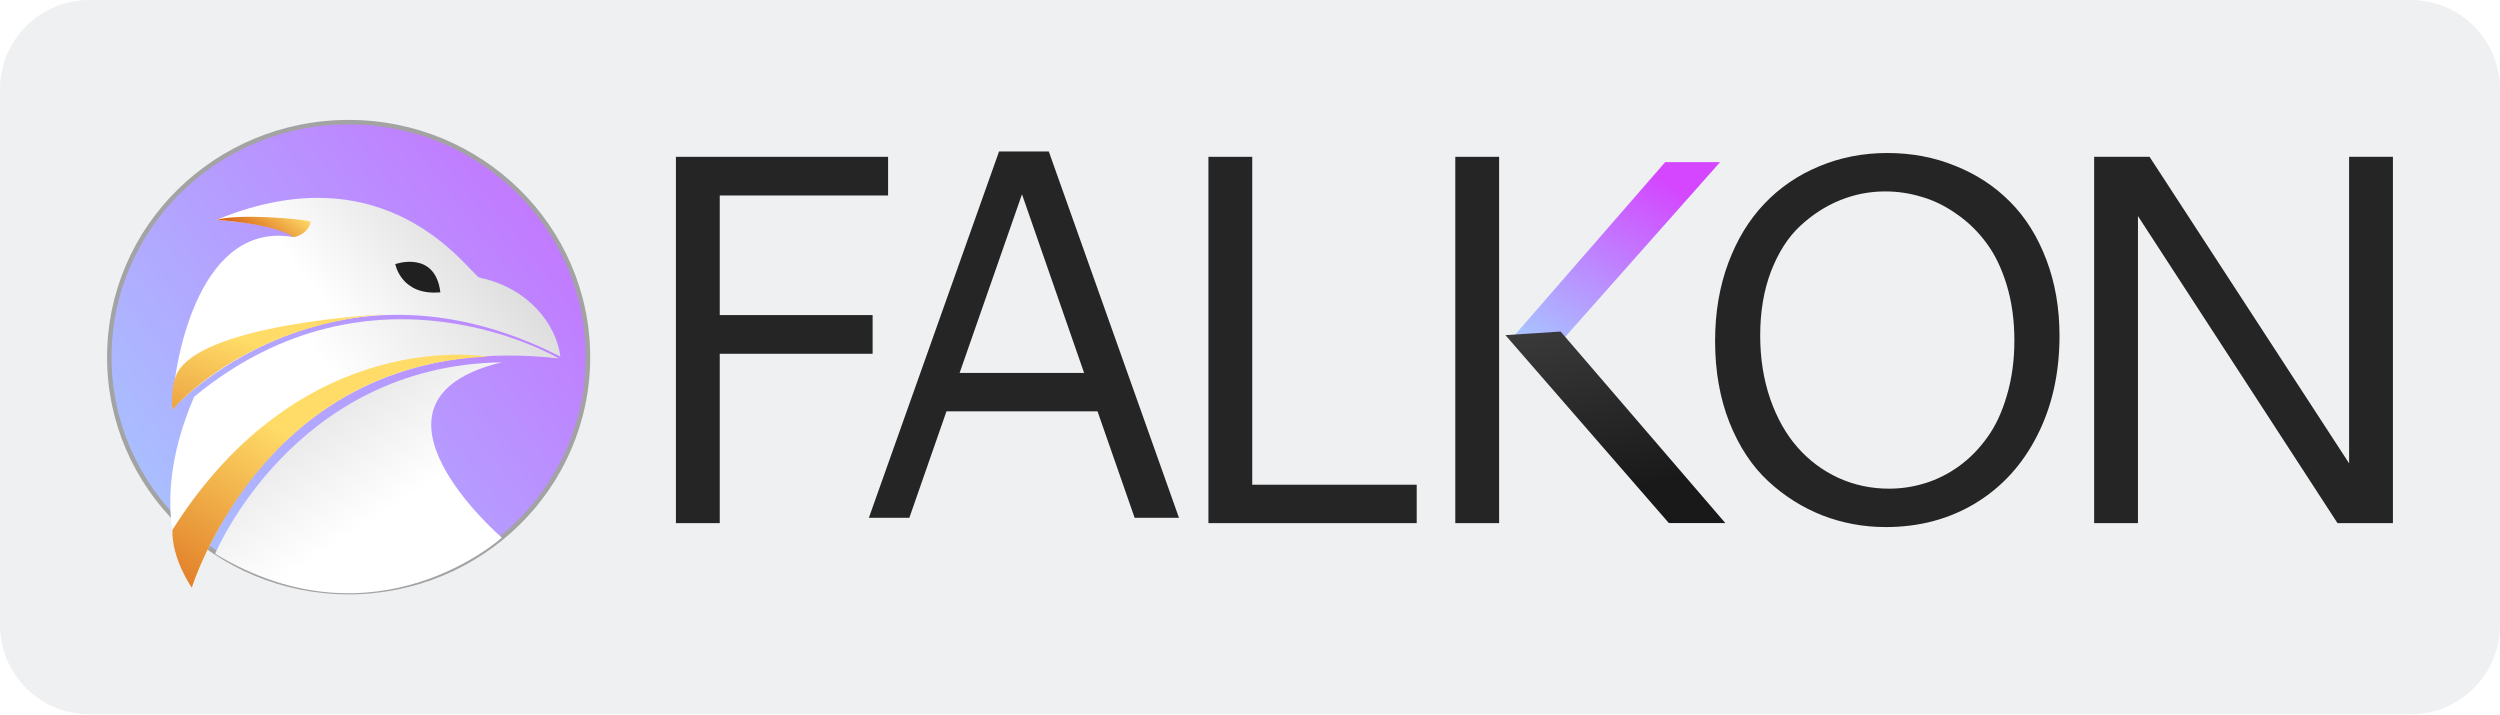
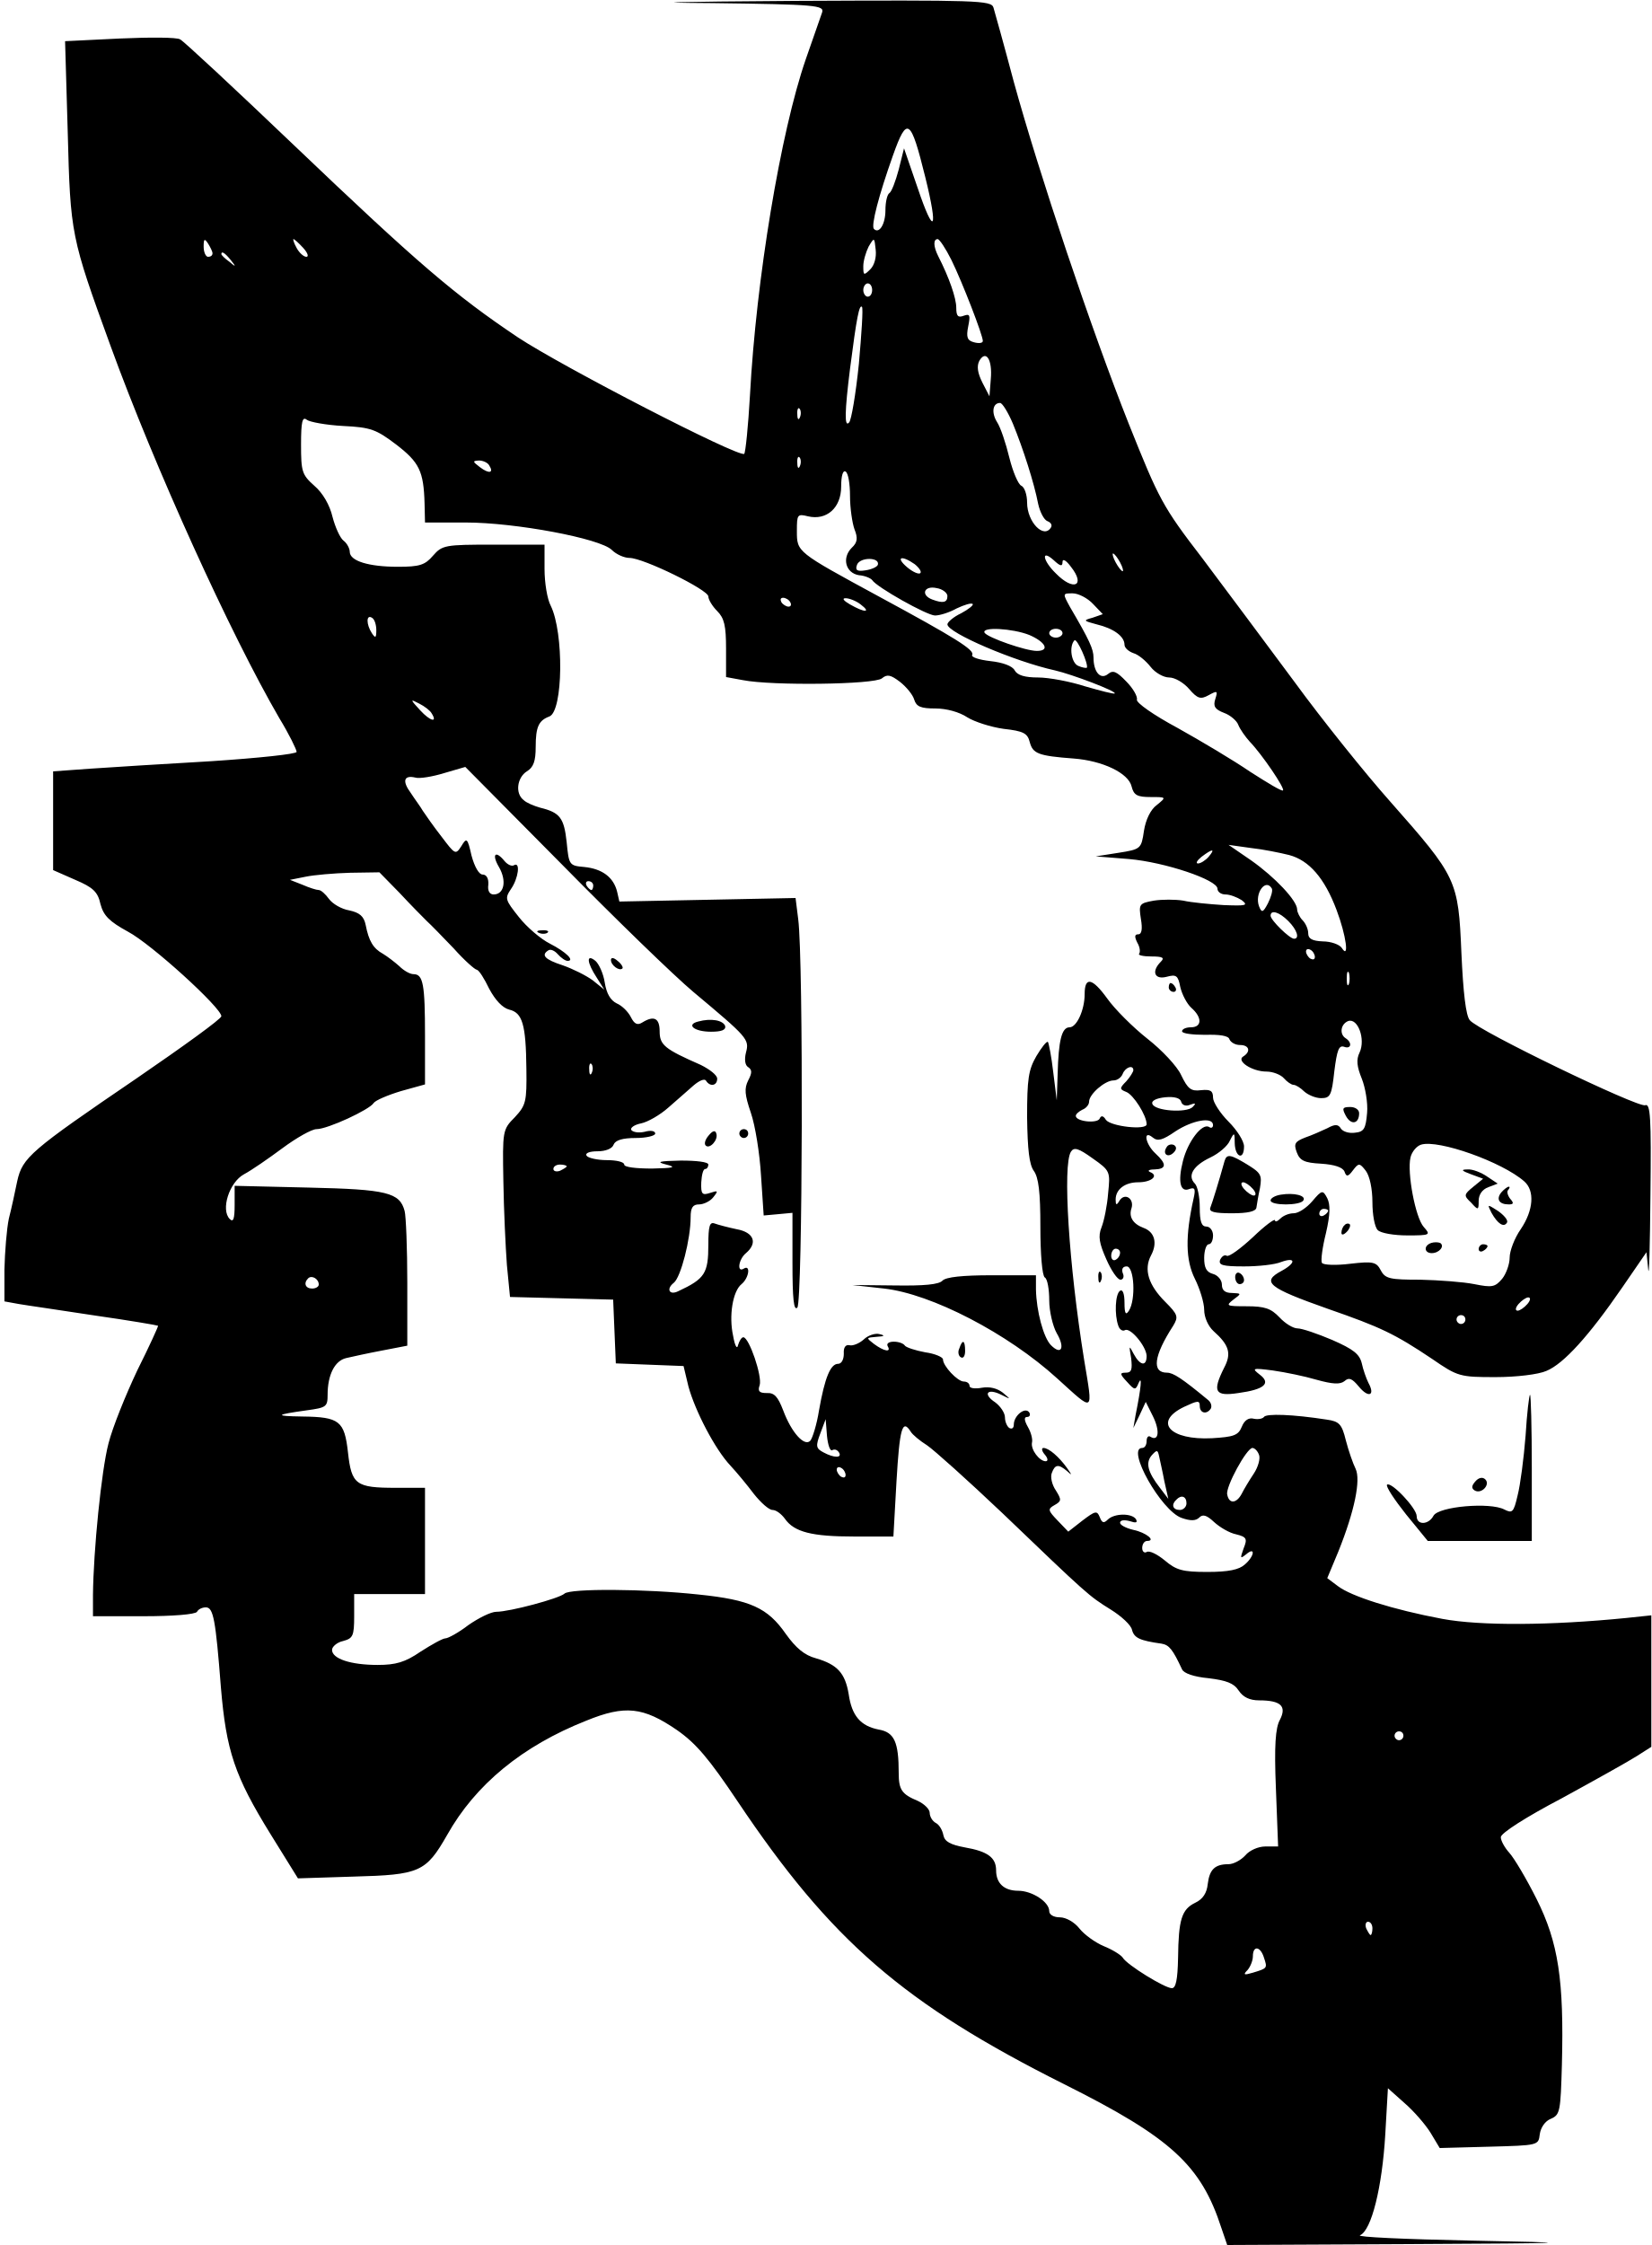
- <svg xmlns="http://www.w3.org/2000/svg" width="280" height="80" viewBox="0 0 280 80" version="1.1" id="svg73">
-   <rect style="fill:#eff0f1;fill-opacity:1;stroke-width:1.01" id="rect884" width="280" height="80" x="0" y="7.1054274e-15" ry="10" />
-   <defs id="defs51">
-     <linearGradient x1="161.283" y1="7.566" x2="145.29" y2="30.649" id="linearGradient-1" gradientTransform="scale(1.08524,0.9214555)" gradientUnits="userSpaceOnUse">
-       <stop stop-color="#D446FF" offset="0%" id="stop6" />
-       <stop stop-color="#A0D8FF" offset="100%" id="stop8" />
-     </linearGradient>
-     <linearGradient x1="157.615" y1="21.212" x2="163.491" y2="42.908" id="linearGradient-2" gradientTransform="scale(1.07147,0.9332969)" gradientUnits="userSpaceOnUse">
-       <stop stop-color="#3C3C3C" offset="0%" id="stop11" />
-       <stop stop-color="#191919" offset="100%" id="stop13" />
-     </linearGradient>
-     <linearGradient x1="79.549" y1="-14.466" x2="-11.577" y2="53.028" id="linearGradient-3" gradientTransform="scale(1.009086,0.9909956)" gradientUnits="userSpaceOnUse">
-       <stop stop-color="#D446FF" offset="0%" id="stop16" />
-       <stop stop-color="#A0D8FF" offset="100%" id="stop18" />
-     </linearGradient>
-     <linearGradient x1="20.774" y1="34.175" x2="40.201" y2="23.636" id="linearGradient-4" gradientTransform="scale(1.204944,0.8299142)" gradientUnits="userSpaceOnUse">
-       <stop stop-color="#FFFFFF" offset="0%" id="stop21" />
-       <stop stop-color="#DADADA" offset="100%" id="stop23" />
-     </linearGradient>
-     <linearGradient x1="25.715" y1="50.334" x2="11.382" y2="32.59" id="linearGradient-5" gradientTransform="scale(1.114092,0.897592)" gradientUnits="userSpaceOnUse">
-       <stop stop-color="#FFFFFF" offset="0%" id="stop26" />
-       <stop stop-color="#DADADA" offset="100%" id="stop28" />
-     </linearGradient>
-     <linearGradient x1="36.867" y1="15.711" x2="16.495" y2="24.662" id="linearGradient-6" gradientTransform="scale(1.355012,0.738001)" gradientUnits="userSpaceOnUse">
-       <stop stop-color="#D0D0D0" offset="0%" id="stop31" />
-       <stop stop-color="#FFFFFF" offset="100%" id="stop33" />
-     </linearGradient>
-     <linearGradient x1="16.49" y1="39.959" x2="-6.139" y2="67.829" id="linearGradient-7" gradientTransform="scale(1.163757,0.8592859)" gradientUnits="userSpaceOnUse">
-       <stop stop-color="#FFDC68" offset="0%" id="stop36" />
-       <stop stop-color="#CE4300" offset="100%" id="stop38" />
-     </linearGradient>
-     <linearGradient x1="10.298" y1="22.935" x2="5.084" y2="24.525" id="linearGradient-8" gradientTransform="scale(2.146697,0.4658319)" gradientUnits="userSpaceOnUse">
-       <stop stop-color="#FFDC68" offset="0%" id="stop41" />
-       <stop stop-color="#CE4300" offset="100%" id="stop43" />
-     </linearGradient>
-     <linearGradient x1="13.559" y1="38.663" x2="-5.535" y2="67.983" id="linearGradient-9" gradientTransform="scale(1.499505,0.6668869)" gradientUnits="userSpaceOnUse">
-       <stop stop-color="#FFDC68" offset="0%" id="stop46" />
-       <stop stop-color="#CE4300" offset="100%" id="stop48" />
-     </linearGradient>
-   </defs>
-   <g id="Page-1" style="fill:none;fill-rule:evenodd;stroke:none;stroke-width:1" transform="translate(12.23467,-11.35075)">
-     <g id="Icon-256">
-       <g id="Group-4" transform="translate(0,25)">
-         <polygon id="path4996-2" points="63.468,3.914 87.231,3.914 87.231,8.245 68.377,8.245 68.377,21.641 85.498,21.641 85.498,25.972 68.377,25.972 68.377,44.942 63.468,44.942 " style="fill:#252525;fill-rule:nonzero" />
-         <path d="m 99.659,3.318 h 5.572 l 14.581,41.028 h -4.966 L 110.688,32.422 H 93.769 L 89.611,44.346 H 85.078 Z M 102.228,8.111 95.241,28.12 h 13.946 z" id="path4998-6" style="fill:#252525;fill-rule:nonzero" />
-         <polygon id="path5000-0" points="128.016,3.914 128.016,40.64 146.437,40.64 146.437,44.942 123.108,44.942 123.108,3.914 " style="fill:#252525;fill-rule:nonzero" />
-         <polygon id="path5002-7" points="150.758,44.942 150.758,3.914 155.667,3.914 155.667,44.942 " style="fill:#252525;fill-rule:nonzero" />
-         <path d="m 199.171,3.488 c 2.714,0 5.245,0.481 7.594,1.444 2.368,0.943 4.408,2.281 6.121,4.013 1.732,1.732 3.089,3.898 4.071,6.496 0.982,2.579 1.473,5.418 1.473,8.517 0,4.196 -0.837,7.93 -2.512,11.203 -1.655,3.253 -3.965,5.775 -6.929,7.565 -2.945,1.771 -6.285,2.656 -10.019,2.656 -2.464,0 -4.822,-0.433 -7.074,-1.299 -2.252,-0.885 -4.283,-2.165 -6.092,-3.84 -1.809,-1.675 -3.253,-3.859 -4.331,-6.554 -1.078,-2.714 -1.617,-5.765 -1.617,-9.153 0,-3.176 0.491,-6.083 1.473,-8.72 0.982,-2.637 2.329,-4.851 4.042,-6.641 1.713,-1.809 3.753,-3.205 6.121,-4.187 2.368,-1.001 4.928,-1.501 7.68,-1.501 z m -0.26,4.302 c -1.752,0 -3.436,0.327 -5.053,0.982 -1.617,0.654 -3.109,1.617 -4.475,2.887 -1.347,1.251 -2.435,2.945 -3.263,5.082 -0.808,2.117 -1.213,4.514 -1.213,7.189 0,2.56 0.375,4.928 1.126,7.103 0.751,2.156 1.771,3.965 3.061,5.428 1.29,1.463 2.81,2.599 4.562,3.407 1.771,0.808 3.667,1.213 5.688,1.213 1.367,0 2.704,-0.202 4.013,-0.606 1.328,-0.404 2.599,-1.039 3.811,-1.906 1.213,-0.885 2.271,-1.963 3.176,-3.234 0.924,-1.27 1.655,-2.839 2.194,-4.706 0.558,-1.867 0.837,-3.917 0.837,-6.15 0,-2.271 -0.289,-4.35 -0.866,-6.237 -0.577,-1.886 -1.347,-3.465 -2.31,-4.735 -0.943,-1.27 -2.05,-2.339 -3.32,-3.205 -1.251,-0.885 -2.55,-1.521 -3.898,-1.906 -1.328,-0.404 -2.685,-0.606 -4.071,-0.606 z" id="path5004-3" style="fill:#252525;fill-rule:nonzero" />
-         <polygon id="path5006-7" points="227.217,10.554 227.217,44.942 222.309,44.942 222.309,3.914 228.517,3.914 250.864,38.243 250.864,3.914 255.773,3.914 255.773,44.942 249.565,44.942 " style="fill:#252525;fill-rule:nonzero" />
-         <polygon id="path5002-8-1" points="156.884,24.489 174.265,4.509 180.415,4.509 163.063,24.085 " style="fill:url(#linearGradient-1);fill-rule:nonzero" />
-         <polygon id="path5002-9-8" points="156.374,23.886 162.552,23.482 181.002,44.934 174.679,44.934 " style="fill:url(#linearGradient-2);fill-rule:nonzero" />
-         <g id="Group-2">
-           <ellipse id="ellipse4650-0-7-2-3-4-4" cx="26.813" cy="26.351" rx="26.805" ry="26.32" style="fill:url(#linearGradient-3);fill-rule:nonzero;stroke:#a3a3a3;stroke-width:0.5" />
-           <path d="m 9.372,52.082 c 0,0 8.377,-29.312 40.985,-25.585 0,0 -20.723,-12.302 -40.842,4.283 -5.942,13.763 -0.143,21.302 -0.143,21.302 z" id="path4652-2-7-9-7-2-7" style="fill:url(#linearGradient-4)" />
-           <path d="m 11.866,48.374 c 0,0 8.741,-21.073 32.072,-21.443 -17.735,4.321 0.029,19.638 0.029,19.638 0,0 -14.029,12.711 -32.101,1.806 z" id="path4654-1-7-7-4-4-6" style="fill:url(#linearGradient-5)" />
-           <path d="m 7,32.22 c 0,0 17.458,-19.204 43.528,-5.936 -0.466,-3.608 -3.55,-7.681 -9.078,-8.845 -1.222,-0.582 -10.184,-14.432 -29.446,-6.459 5.926,0.461 8.468,1.291 8.613,1.92 C 10.369,11.139 7.331,25.723 7,32.22 Z" id="path4656-5-6-43-8-0-8" style="fill:url(#linearGradient-6)" />
-           <path d="m 32.037,15.93 c 0,0 4.467,-1.6 5.048,3.158 -4.404,0.416 -5.048,-3.158 -5.048,-3.158 z" id="path4658-6-9-5-0-2-9" style="fill:#202020" />
-           <path d="m 9.255,52.177 c 0,0 7.636,-24.909 33.166,-25.873 0,0 -20.717,-3.78 -35.348,19.398 -0.081,3.279 2.182,6.475 2.182,6.475 z" id="path4660-5-1-6-0-7-6" style="fill:url(#linearGradient-7)" />
-           <path d="m 12.026,10.982 c 0,0 6.368,0.37 8.641,1.934 0.949,-0.195 1.755,-0.845 1.892,-1.73 -0.815,-0.337 -8.27,-0.944 -10.533,-0.204 z" id="path4662-0-1-1-1-2-3" style="fill:url(#linearGradient-8)" />
-           <path d="m 7.057,32.253 c 0,0 7.972,-9.575 24.067,-10.719 0,0 -21.909,0.99 -23.749,7.177 -0.511,1.488 -0.318,3.542 -0.318,3.542 z" id="path4442-5-0-9-4-6-0-96" style="fill:url(#linearGradient-9)" />
-         </g>
-       </g>
-     </g>
+ <svg xmlns="http://www.w3.org/2000/svg" version="1.0" width="373pt" height="507pt" viewBox="0 0 373 507" preserveAspectRatio="xMidYMid meet">
+   <g transform="translate(0,507) scale(0.1,-0.1)" fill="#000000" stroke="none">
+     <path d="M1609 5063 c235 -3 253 -5 248 -21 -3 -9 -20 -57 -37 -106 -57 -165 -112 -497 -126 -759 -4 -70 -10 -129 -13 -132 -14 -8 -411 197 -511 263 -143 96 -225 166 -507 435 -133 127 -248 234 -256 238 -7 5 -69 5 -137 2 l-123 -6 6 -206 c6 -230 7 -236 97 -483 99 -272 270 -649 381 -840 22 -36 39 -71 39 -76 0 -5 -87 -14 -192 -21 -106 -6 -230 -14 -275 -17 l-83 -6 0 -112 0 -111 50 -22 c40 -17 51 -27 57 -55 7 -26 20 -39 62 -62 53 -28 211 -172 211 -191 0 -6 -86 -68 -191 -140 -241 -164 -258 -179 -270 -232 -5 -24 -13 -62 -19 -85 -5 -24 -9 -75 -10 -115 l0 -72 33 -6 c17 -3 95 -14 172 -26 77 -11 141 -22 142 -23 1 -1 -20 -47 -47 -101 -26 -55 -56 -129 -65 -165 -16 -61 -34 -242 -35 -342 l0 -48 114 0 c66 0 117 4 121 10 3 6 12 10 20 10 17 0 22 -27 34 -181 12 -143 31 -200 112 -331 l62 -100 126 4 c149 4 163 10 211 94 64 114 170 201 314 258 88 36 129 31 205 -21 43 -30 72 -64 137 -161 211 -315 375 -457 738 -639 242 -121 309 -183 355 -325 l13 -38 406 2 c394 2 399 3 142 8 -146 3 -257 8 -248 12 26 11 50 109 57 227 l6 105 37 -33 c21 -18 47 -48 59 -67 l21 -35 112 3 c111 3 111 3 114 28 2 15 12 30 25 35 21 9 22 17 25 122 5 191 -8 276 -57 374 -23 46 -51 93 -62 105 -10 11 -19 27 -19 35 0 9 56 45 138 88 75 41 152 84 169 95 l33 21 0 149 0 148 -57 -6 c-170 -17 -329 -18 -415 -2 -112 21 -206 51 -236 74 l-24 18 25 60 c37 92 51 162 39 187 -6 12 -16 41 -22 64 -9 37 -15 43 -43 47 -77 12 -137 14 -142 6 -3 -4 -13 -6 -23 -4 -11 3 -21 -3 -27 -18 -8 -20 -19 -23 -67 -26 -96 -5 -134 37 -63 71 30 14 35 15 35 2 0 -17 16 -20 25 -6 3 6 0 15 -7 20 -58 48 -78 61 -92 61 -35 0 -30 38 14 106 12 20 11 25 -18 54 -38 38 -49 73 -32 105 15 28 8 53 -17 62 -24 9 -34 25 -27 45 6 21 -15 35 -27 17 -7 -12 -9 -11 -9 2 0 23 21 39 51 39 30 0 47 15 27 23 -7 3 -3 6 10 6 27 1 28 12 2 36 -23 21 -29 55 -6 36 11 -9 22 -6 51 14 38 25 85 34 85 14 0 -5 -4 -8 -9 -4 -16 9 -48 -33 -59 -77 -12 -47 -6 -72 15 -63 12 4 14 0 9 -22 -19 -85 -18 -139 3 -181 11 -22 21 -54 21 -70 0 -17 9 -37 21 -48 36 -32 41 -51 24 -83 -27 -54 -21 -65 32 -57 59 8 75 22 48 42 -18 14 -16 15 30 9 28 -4 72 -13 99 -21 36 -10 53 -11 63 -3 10 9 17 6 32 -12 22 -27 38 -21 22 8 -5 10 -12 30 -15 44 -5 21 -19 32 -67 53 -33 14 -68 26 -78 26 -10 0 -28 11 -41 25 -19 20 -33 25 -74 25 -46 0 -48 1 -30 15 19 14 18 14 -3 15 -16 0 -23 6 -23 19 0 10 -9 21 -20 24 -15 4 -20 14 -20 36 0 17 5 31 10 31 6 0 10 9 10 20 0 11 -7 20 -15 20 -11 0 -15 11 -15 43 0 24 -5 48 -11 54 -18 18 -3 41 35 59 19 9 39 26 44 38 10 20 11 19 11 -6 1 -32 21 -39 21 -7 0 12 -16 37 -35 56 -19 19 -35 44 -35 54 0 16 -6 19 -27 17 -23 -3 -30 3 -45 34 -9 20 -44 57 -76 82 -33 26 -74 67 -91 91 -34 47 -51 50 -51 10 0 -36 -18 -75 -34 -75 -18 0 -25 -30 -27 -105 l-2 -60 -8 64 c-4 35 -10 65 -12 68 -3 2 -14 -12 -26 -32 -18 -31 -21 -52 -21 -138 1 -74 5 -107 15 -121 11 -15 15 -48 15 -127 0 -61 4 -110 10 -114 6 -3 10 -27 10 -52 0 -24 8 -58 17 -74 19 -32 11 -51 -13 -27 -17 17 -33 77 -34 126 l0 32 -100 0 c-66 0 -103 -4 -111 -12 -8 -9 -42 -12 -108 -11 l-96 1 72 -8 c107 -12 279 -101 391 -203 85 -77 81 -80 61 41 -35 217 -49 441 -30 471 7 11 17 8 49 -15 40 -28 40 -30 35 -79 -2 -27 -9 -62 -15 -77 -8 -20 -5 -36 11 -72 11 -25 25 -46 32 -46 6 0 9 7 5 15 -3 9 0 15 9 15 17 0 21 -75 5 -100 -7 -11 -10 -7 -10 18 0 20 -4 31 -10 27 -11 -7 -13 -54 -4 -79 3 -9 10 -13 15 -10 12 7 48 -36 49 -58 0 -25 -15 -22 -29 4 -11 21 -11 20 -6 -9 3 -26 1 -33 -12 -33 -14 0 -14 -3 3 -21 17 -19 19 -19 26 -2 8 18 6 -9 -7 -73 l-5 -29 14 29 14 30 16 -32 c16 -32 14 -58 -5 -47 -5 4 -9 -1 -9 -9 0 -9 -4 -16 -10 -16 -37 0 43 -142 89 -158 20 -7 32 -7 40 1 8 8 17 5 33 -10 13 -12 35 -25 50 -28 24 -6 26 -10 17 -32 -8 -23 -8 -24 6 -13 21 18 19 -4 -3 -23 -13 -12 -37 -17 -85 -17 -56 0 -70 4 -96 26 -17 14 -35 23 -41 19 -5 -3 -10 1 -10 9 0 9 5 16 11 16 21 0 -2 19 -31 25 -17 4 -30 11 -30 16 0 6 9 7 21 4 15 -5 19 -4 15 4 -9 14 -49 14 -64 -1 -9 -9 -13 -7 -18 6 -6 15 -10 14 -39 -8 l-32 -25 -24 25 c-22 23 -23 26 -7 35 16 9 16 12 3 33 -9 13 -13 31 -9 40 7 19 15 20 34 4 12 -11 12 -10 0 7 -18 25 -41 45 -53 45 -5 0 -4 -7 3 -15 7 -8 8 -15 2 -15 -14 0 -34 26 -31 42 2 7 -2 23 -9 35 -9 16 -9 23 -2 23 6 0 8 5 5 10 -9 14 -35 -7 -35 -27 0 -8 -4 -11 -10 -8 -5 3 -10 14 -10 24 0 10 -10 25 -22 34 -29 19 -18 33 14 17 22 -11 22 -11 3 5 -13 10 -30 14 -47 11 -16 -3 -28 -1 -28 4 0 6 -6 10 -13 10 -14 0 -47 35 -47 50 0 5 -18 13 -40 16 -22 4 -43 11 -46 15 -3 5 -14 9 -25 9 -11 0 -17 -4 -14 -10 9 -15 -8 -12 -31 5 -18 14 -18 14 6 16 18 1 20 3 7 6 -10 3 -27 -3 -36 -12 -10 -9 -25 -15 -32 -13 -9 2 -14 -5 -13 -19 0 -13 -5 -23 -13 -23 -17 0 -30 -31 -43 -105 -5 -32 -15 -64 -20 -69 -13 -13 -42 18 -61 69 -12 31 -20 40 -37 39 -17 0 -21 4 -16 18 6 20 -24 108 -37 108 -4 0 -9 -8 -12 -18 -2 -10 -7 -2 -11 21 -10 45 -1 101 19 117 17 14 21 45 5 35 -16 -10 -12 21 5 35 27 23 18 47 -21 54 -19 4 -42 10 -50 13 -11 4 -14 -6 -14 -48 0 -65 -8 -77 -68 -105 -20 -10 -28 5 -10 19 16 13 38 99 38 148 0 22 5 29 19 29 10 0 25 7 32 16 12 15 11 16 -7 10 -18 -6 -21 -3 -20 24 1 16 4 30 9 30 4 0 7 5 7 10 0 6 -27 9 -62 9 -50 -1 -57 -3 -33 -9 24 -6 17 -8 -32 -9 -36 0 -63 3 -63 9 0 6 -18 10 -39 10 -22 0 -43 5 -46 10 -4 6 7 10 25 10 18 0 33 6 36 15 4 10 20 15 50 15 24 0 44 5 44 10 0 6 -10 8 -24 4 -13 -3 -26 -1 -30 4 -3 5 7 12 22 15 15 3 43 19 62 36 19 17 45 39 57 50 13 11 25 16 28 10 9 -14 25 -11 25 5 0 8 -17 21 -37 31 -82 36 -93 45 -93 76 0 30 -13 36 -39 20 -11 -7 -18 -4 -26 12 -6 12 -20 26 -32 31 -14 7 -23 22 -27 47 -3 20 -13 42 -21 49 -21 17 -20 -3 3 -38 l17 -27 -26 21 c-15 11 -45 26 -68 34 -40 13 -50 23 -32 34 5 3 14 -1 21 -9 7 -8 17 -15 22 -15 17 0 -3 20 -40 39 -20 10 -52 37 -70 60 -31 39 -32 42 -18 63 17 24 22 63 7 54 -5 -3 -14 1 -21 9 -21 26 -30 16 -13 -13 18 -31 12 -62 -12 -62 -9 0 -14 8 -12 22 1 14 -4 23 -13 23 -8 0 -18 17 -25 43 -9 40 -11 41 -23 21 -13 -20 -14 -19 -45 22 -18 23 -36 49 -42 58 -5 9 -18 26 -27 40 -20 27 -16 41 10 35 9 -3 39 2 65 10 l48 14 219 -221 c120 -122 253 -251 296 -287 123 -103 127 -107 119 -137 -4 -16 -2 -29 5 -33 9 -6 9 -13 0 -30 -9 -18 -8 -32 6 -73 10 -29 20 -92 23 -142 l6 -90 33 3 32 3 0 -112 c0 -83 3 -110 11 -102 12 12 14 785 2 877 l-6 48 -199 -4 -199 -4 -5 22 c-8 33 -34 52 -74 56 -34 3 -35 4 -40 56 -6 55 -15 67 -60 78 -14 4 -31 11 -37 17 -20 15 -15 51 7 65 15 9 20 23 20 55 0 46 7 60 31 69 31 12 33 189 3 250 -8 15 -14 52 -14 83 l0 55 -115 0 c-110 0 -116 -1 -137 -25 -18 -21 -30 -25 -79 -25 -66 0 -109 13 -109 34 0 7 -6 19 -14 25 -8 6 -19 31 -25 54 -6 26 -22 54 -41 70 -28 25 -30 32 -30 93 0 52 3 64 13 56 6 -5 44 -12 82 -14 63 -3 75 -8 120 -42 52 -40 62 -60 64 -133 l1 -43 92 0 c112 0 304 -36 330 -62 10 -10 28 -18 40 -18 31 0 178 -72 178 -87 0 -7 9 -22 20 -33 16 -16 20 -33 20 -85 l0 -64 38 -7 c66 -13 297 -10 314 4 12 10 20 8 41 -8 14 -11 29 -29 32 -40 5 -16 15 -20 48 -20 25 0 54 -8 72 -20 16 -10 53 -22 82 -26 45 -5 54 -10 59 -30 7 -26 19 -31 99 -37 66 -5 124 -33 131 -63 5 -20 13 -24 43 -24 36 0 36 0 14 -18 -14 -10 -25 -33 -29 -58 -6 -41 -7 -42 -58 -50 l-51 -8 75 -6 c81 -7 200 -47 200 -67 0 -7 8 -13 18 -13 10 0 26 -6 37 -13 15 -12 10 -13 -41 -11 -32 2 -74 6 -91 10 -18 3 -48 3 -67 0 -33 -6 -34 -8 -29 -41 4 -23 2 -35 -6 -35 -8 0 -9 -5 -2 -19 6 -10 7 -21 4 -25 -3 -3 9 -6 27 -6 27 0 31 -3 22 -12 -22 -22 -14 -41 13 -34 22 6 26 3 31 -23 4 -17 15 -38 25 -47 25 -22 24 -44 -1 -44 -11 0 -20 -4 -20 -9 0 -5 23 -8 52 -8 33 1 53 -2 55 -10 3 -7 13 -13 24 -13 21 0 25 -15 7 -26 -16 -10 20 -34 53 -34 14 0 32 -7 39 -15 7 -8 17 -15 22 -15 5 0 16 -7 24 -15 9 -8 26 -15 38 -15 21 0 24 6 30 61 6 47 10 59 22 55 16 -6 19 9 4 19 -15 9 -12 32 5 39 22 8 40 -41 26 -71 -8 -16 -6 -32 5 -59 8 -20 14 -55 12 -77 -3 -36 -7 -43 -27 -45 -13 -2 -27 2 -32 9 -6 10 -13 11 -31 1 -13 -6 -35 -16 -50 -21 -23 -9 -26 -14 -19 -33 7 -19 17 -24 55 -26 30 -2 49 -8 53 -18 4 -12 8 -12 19 3 13 17 15 17 29 -1 9 -12 15 -41 15 -71 0 -28 5 -56 12 -63 7 -7 37 -12 67 -12 52 0 53 1 37 19 -19 21 -38 123 -30 157 3 13 14 26 24 29 39 12 183 -39 233 -83 24 -21 21 -65 -8 -108 -14 -20 -25 -49 -25 -64 0 -15 -8 -37 -17 -48 -16 -19 -23 -20 -63 -12 -25 5 -80 9 -122 10 -68 0 -79 2 -89 21 -10 19 -17 21 -69 15 -32 -4 -61 -3 -64 2 -3 5 1 35 9 67 10 43 10 65 3 79 -10 19 -12 19 -34 -7 -13 -15 -31 -27 -42 -27 -10 0 -23 -5 -30 -12 -7 -7 -12 -8 -12 -4 0 5 -23 -12 -50 -38 -28 -26 -54 -45 -59 -42 -5 3 -11 -1 -15 -9 -4 -12 5 -15 54 -15 32 0 70 4 84 10 33 12 34 -2 1 -20 -47 -25 -31 -38 105 -86 118 -41 150 -56 235 -113 58 -40 63 -41 143 -41 47 0 97 6 115 14 39 16 96 79 171 188 l55 80 4 -39 c2 -21 4 55 5 169 2 175 0 207 -12 202 -16 -6 -377 168 -396 192 -9 10 -15 63 -19 152 -7 165 -10 171 -161 342 -56 63 -154 185 -216 270 -63 85 -157 211 -208 279 -90 117 -98 133 -166 303 -85 214 -203 566 -260 773 -22 83 -43 158 -46 168 -5 16 -34 17 -447 15 -281 -2 -350 -4 -188 -5z m481 -393 c30 -121 20 -135 -17 -25 l-31 90 -12 -48 c-7 -26 -16 -50 -21 -53 -5 -3 -9 -20 -9 -39 0 -31 -14 -54 -26 -42 -7 7 11 76 43 166 32 90 40 84 73 -49z m-1610 -172 c0 -5 -4 -8 -10 -8 -5 0 -10 10 -10 23 0 18 2 19 10 7 5 -8 10 -18 10 -22z m205 12 c10 -11 13 -20 7 -20 -6 0 -16 9 -22 20 -6 11 -9 20 -7 20 2 0 12 -9 22 -20z m1281 -48 c-15 -15 -16 -14 -16 7 0 12 6 32 12 44 13 22 13 21 16 -7 2 -17 -3 -35 -12 -44z m183 21 c25 -51 71 -170 71 -183 0 -5 -9 -6 -20 -3 -15 4 -18 11 -13 36 5 25 4 29 -10 24 -13 -5 -17 -1 -17 18 0 22 -16 68 -41 117 -11 22 -11 38 -1 38 4 0 18 -21 31 -47z m-1628 0 c13 -16 12 -17 -3 -4 -10 7 -18 15 -18 17 0 8 8 3 21 -13z m1449 -68 c0 -8 -4 -15 -10 -15 -5 0 -10 7 -10 15 0 8 5 15 10 15 6 0 10 -7 10 -15z m-30 -167 c-7 -68 -17 -127 -22 -132 -11 -13 -10 25 2 121 15 117 21 146 27 140 3 -3 -1 -61 -7 -129z m298 -34 l-3 -39 -16 31 c-11 22 -13 37 -7 49 15 26 30 3 26 -41z m50 -101 c23 -56 48 -134 57 -181 4 -18 13 -36 21 -39 8 -3 11 -9 8 -14 -16 -27 -54 12 -54 56 0 18 -6 35 -13 38 -7 3 -19 31 -27 63 -8 33 -20 69 -28 81 -13 21 -10 43 7 43 5 0 18 -21 29 -47z m-481 15 c-3 -8 -6 -5 -6 6 -1 11 2 17 5 13 3 -3 4 -12 1 -19z m0 -110 c-3 -8 -6 -5 -6 6 -1 11 2 17 5 13 3 -3 4 -12 1 -19z m-702 1 c11 -17 0 -20 -21 -4 -17 13 -17 14 -2 15 9 0 20 -5 23 -11z m815 -69 c0 -27 5 -61 10 -75 8 -20 7 -30 -6 -42 -23 -23 -14 -57 16 -62 14 -1 27 -7 30 -11 10 -16 124 -80 142 -80 11 0 33 7 49 16 17 8 33 13 36 10 3 -2 -9 -12 -26 -21 -17 -8 -31 -20 -31 -25 0 -19 152 -84 243 -104 39 -9 139 -47 135 -52 -2 -2 -32 6 -67 16 -34 11 -82 20 -106 20 -30 0 -47 5 -53 16 -5 10 -27 18 -55 21 -26 3 -44 9 -41 14 6 11 -39 39 -211 132 -186 101 -185 100 -185 148 0 37 1 39 25 33 42 -10 75 19 75 67 0 24 4 38 10 34 6 -3 10 -28 10 -55z m480 -149 c0 8 8 4 19 -11 34 -43 6 -56 -34 -15 -30 29 -34 56 -5 30 15 -14 20 -15 20 -4z m130 -1 c6 -11 8 -20 6 -20 -3 0 -10 9 -16 20 -6 11 -8 20 -6 20 3 0 10 -9 16 -20z m-547 -5 c-1 -5 -14 -11 -28 -13 -19 -3 -24 0 -19 13 7 17 51 17 47 0z m83 1 c10 -8 16 -17 13 -20 -3 -4 -17 2 -30 13 -27 23 -13 28 17 7z m74 -72 c0 -15 -10 -17 -34 -8 -27 10 -19 32 9 26 14 -2 25 -11 25 -18z m329 -18 l22 -23 -23 -8 c-22 -6 -21 -7 9 -15 38 -9 63 -27 63 -46 0 -7 9 -15 20 -19 11 -3 28 -17 39 -31 10 -13 29 -24 42 -24 13 0 33 -12 45 -26 19 -22 26 -24 44 -14 20 11 21 10 15 -9 -5 -16 -1 -23 20 -31 14 -5 29 -18 32 -27 4 -10 16 -27 26 -38 28 -29 80 -106 75 -110 -2 -3 -35 17 -74 42 -38 26 -112 70 -164 99 -54 29 -94 57 -92 64 2 7 -9 26 -24 41 -22 23 -30 26 -41 17 -17 -14 -33 4 -33 37 0 19 -9 39 -53 114 -17 31 -17 31 6 31 13 0 34 -11 46 -24z m-684 4 c3 -5 2 -10 -4 -10 -5 0 -13 5 -16 10 -3 6 -2 10 4 10 5 0 13 -4 16 -10z m159 -5 c25 -19 9 -19 -24 0 -14 8 -19 14 -10 14 8 0 24 -6 34 -14z m-1094 -58 c0 -18 -2 -19 -10 -7 -13 20 -13 43 0 35 6 -3 10 -16 10 -28z m1475 -11 c37 -16 47 -36 17 -36 -25 0 -111 30 -118 41 -8 14 63 10 101 -5z m75 4 c0 -5 -7 -10 -15 -10 -8 0 -15 5 -15 10 0 6 7 10 15 10 8 0 15 -4 15 -10z m55 -78 c-1 -1 -10 0 -19 4 -16 6 -22 44 -9 58 6 5 32 -54 28 -62z m-1480 -103 c14 -22 -3 -18 -26 7 -23 25 -23 26 -2 15 12 -6 25 -16 28 -22z m1937 -320 c45 -12 80 -52 107 -124 22 -58 29 -113 12 -86 -5 8 -25 15 -43 15 -24 1 -33 6 -33 18 0 10 -6 23 -13 30 -6 6 -12 18 -12 24 0 20 -50 73 -104 111 l-51 35 50 -7 c28 -3 67 -11 87 -16z m-182 -4 c-7 -8 -18 -15 -24 -15 -6 0 -2 7 8 15 25 19 32 19 16 0z m-1827 -82 c25 -27 53 -55 61 -63 9 -8 36 -36 61 -62 24 -27 48 -48 52 -48 5 -1 17 -20 28 -43 14 -26 30 -43 45 -47 30 -7 38 -33 39 -134 1 -74 -1 -82 -26 -109 -28 -28 -28 -31 -26 -145 1 -64 5 -149 8 -189 l7 -72 116 -3 117 -3 3 -72 3 -72 76 -3 77 -3 11 -46 c15 -55 60 -142 95 -179 14 -15 38 -44 53 -64 16 -20 34 -36 42 -36 8 0 20 -9 28 -20 21 -30 61 -40 156 -40 l89 0 7 125 c7 118 13 142 32 112 4 -7 21 -21 37 -31 15 -10 92 -79 170 -153 192 -184 195 -187 245 -218 24 -15 46 -35 48 -46 5 -18 17 -24 67 -31 17 -3 25 -13 46 -58 4 -9 27 -17 60 -20 40 -5 57 -11 68 -28 10 -15 25 -22 46 -22 49 0 63 -13 47 -44 -10 -18 -13 -58 -9 -155 l5 -131 -29 0 c-16 0 -36 -9 -45 -20 -10 -11 -27 -20 -38 -20 -31 0 -43 -12 -47 -45 -2 -20 -11 -34 -28 -42 -31 -15 -38 -38 -39 -125 -1 -49 -5 -68 -14 -68 -16 0 -102 53 -111 69 -4 6 -23 18 -43 26 -19 8 -44 26 -55 40 -11 14 -30 25 -44 25 -14 0 -24 6 -24 14 0 21 -39 46 -70 46 -32 0 -50 17 -50 46 0 29 -19 43 -71 52 -32 6 -45 13 -48 27 -2 11 -9 24 -17 28 -8 4 -14 15 -14 23 0 8 -12 20 -27 27 -36 15 -43 25 -43 63 0 70 -10 92 -45 98 -41 8 -61 31 -68 80 -8 48 -26 67 -74 81 -26 7 -45 23 -68 55 -41 59 -80 77 -197 89 -120 13 -291 14 -303 2 -12 -11 -124 -41 -154 -41 -12 0 -40 -14 -63 -30 -22 -17 -46 -30 -52 -30 -6 0 -31 -14 -56 -30 -35 -24 -56 -30 -97 -30 -61 0 -103 14 -103 34 0 7 11 17 25 20 22 6 25 11 25 56 l0 50 80 0 80 0 0 120 0 120 -66 0 c-90 0 -100 7 -108 80 -8 71 -19 80 -103 81 -64 1 -62 4 10 14 44 6 47 8 47 35 0 45 16 77 42 83 13 3 49 11 81 17 l57 11 0 142 c0 78 -3 151 -6 162 -11 42 -40 49 -216 53 l-168 4 0 -43 c0 -32 -3 -40 -11 -32 -21 21 -1 83 32 101 17 9 56 36 87 59 31 23 66 43 77 43 25 0 120 44 129 59 4 6 32 18 62 27 l54 15 0 109 c0 117 -4 140 -26 140 -8 0 -22 8 -32 18 -10 9 -27 22 -37 28 -22 12 -32 29 -39 65 -4 20 -14 28 -37 33 -18 3 -38 15 -46 26 -8 11 -18 20 -23 20 -5 0 -21 5 -37 12 l-28 11 35 7 c19 4 65 8 101 9 l66 1 46 -47z m437 17 c0 -5 -2 -10 -4 -10 -3 0 -8 5 -11 10 -3 6 -1 10 4 10 6 0 11 -4 11 -10z m1533 -7 c2 -5 -2 -19 -9 -33 -11 -21 -14 -22 -20 -7 -11 29 15 65 29 40z m37 -73 c20 -20 26 -40 13 -40 -10 0 -53 42 -53 52 0 14 19 9 40 -12z m60 -81 c0 -6 -4 -7 -10 -4 -5 3 -10 11 -10 16 0 6 5 7 10 4 6 -3 10 -11 10 -16z m77 -61 c-3 -7 -5 -2 -5 12 0 14 2 19 5 13 2 -7 2 -19 0 -25z m-1710 -200 c-3 -8 -6 -5 -6 6 -1 11 2 17 5 13 3 -3 4 -12 1 -19z m1223 5 c0 -3 -7 -15 -16 -25 -16 -16 -15 -18 0 -24 16 -6 46 -53 46 -73 0 -14 -81 -5 -92 10 -6 10 -11 10 -14 3 -5 -12 -54 -7 -54 6 0 4 7 10 15 14 8 3 15 11 15 18 0 17 36 48 55 48 9 0 18 7 21 15 6 15 24 21 24 8z m128 -78 c13 5 14 3 6 -5 -14 -14 -86 -9 -91 7 -3 7 9 13 29 15 21 2 34 -2 36 -10 2 -8 11 -11 20 -7z m-1408 -139 c0 -2 -7 -6 -15 -10 -8 -3 -15 -1 -15 4 0 6 7 10 15 10 8 0 15 -2 15 -4z m1720 -100 c0 -3 -4 -8 -10 -11 -5 -3 -10 -1 -10 4 0 6 5 11 10 11 6 0 10 -2 10 -4z m-470 -95 c0 -6 -4 -13 -10 -16 -5 -3 -10 1 -10 9 0 9 5 16 10 16 6 0 10 -4 10 -9z m-1810 -72 c0 -5 -7 -9 -15 -9 -15 0 -20 12 -9 23 8 8 24 -1 24 -14z m2730 -44 c-7 -8 -17 -15 -22 -15 -6 0 -5 7 2 15 7 8 17 15 22 15 6 0 5 -7 -2 -15z m-140 -35 c0 -5 -4 -10 -10 -10 -5 0 -10 5 -10 10 0 6 5 10 10 10 6 0 10 -4 10 -10z m-1430 -295 c5 3 11 1 15 -5 8 -13 -11 -13 -35 0 -17 9 -18 14 -7 43 l12 32 3 -38 c2 -20 7 -35 12 -32z m750 -70 l9 -40 -19 25 c-28 36 -33 57 -18 74 11 12 13 12 16 -2 2 -10 8 -35 12 -57z m214 59 c3 -8 -2 -27 -12 -42 -10 -15 -22 -35 -27 -45 -12 -23 -29 -24 -33 -2 -4 17 44 105 57 105 5 0 12 -7 15 -16z m-934 -45 c0 -6 -4 -7 -10 -4 -5 3 -10 11 -10 16 0 6 5 7 10 4 6 -3 10 -11 10 -16z m770 -64 c0 -8 -7 -15 -15 -15 -16 0 -20 12 -8 23 11 12 23 8 23 -8z m490 -525 c0 -5 -4 -10 -10 -10 -5 0 -10 5 -10 10 0 6 5 10 10 10 6 0 10 -4 10 -10z m-70 -435 c0 -8 -2 -15 -4 -15 -2 0 -6 7 -10 15 -3 8 -1 15 4 15 6 0 10 -7 10 -15z m-245 -66 c8 -24 8 -24 -25 -34 -20 -6 -23 -5 -12 6 6 7 12 21 12 31 0 25 17 23 25 -3z" />
+     <path d="M1218 2963 c7 -3 16 -2 19 1 4 3 -2 6 -13 5 -11 0 -14 -3 -6 -6z" />
+     <path d="M1380 2902 c0 -12 19 -26 26 -19 2 2 -2 10 -11 17 -9 8 -15 8 -15 2z" />
+     <path d="M2640 2840 c0 -5 5 -10 11 -10 5 0 7 5 4 10 -3 6 -8 10 -11 10 -2 0 -4 -4 -4 -10z" />
+     <path d="M1577 2763 c-28 -7 -9 -23 29 -23 24 0 34 4 32 13 -5 13 -32 18 -61 10z" />
+     <path d="M3040 2550 c12 -22 30 -18 30 6 0 8 -9 14 -20 14 -18 0 -19 -3 -10 -20z" />
+     <path d="M1601 2506 c-8 -9 -11 -19 -7 -23 9 -9 29 13 24 27 -2 8 -8 7 -17 -4z" />
+     <path d="M1670 2510 c0 -5 5 -10 10 -10 6 0 10 5 10 10 0 6 -4 10 -10 10 -5 0 -10 -4 -10 -10z" />
+     <path d="M2635 2479 c-10 -15 3 -25 16 -12 7 7 7 13 1 17 -6 3 -14 1 -17 -5z" />
+     <path d="M2766 2448 c-13 -47 -28 -95 -32 -105 -4 -10 9 -13 49 -13 35 0 54 4 55 13 1 6 4 26 8 44 5 29 2 34 -27 52 -39 24 -48 26 -53 9z m64 -63 c7 -8 8 -15 2 -15 -5 0 -15 7 -22 15 -7 8 -8 15 -2 15 5 0 15 -7 22 -15z" />
+     <path d="M3323 2418 l27 -10 -22 -18 c-22 -18 -22 -20 -5 -36 16 -18 17 -17 17 4 0 14 8 26 22 31 l21 8 -24 16 c-13 9 -33 17 -44 16 -16 0 -14 -3 8 -11z" />
+     <path d="M3391 2377 c-12 -15 -5 -27 17 -27 11 0 12 3 3 13 -6 8 -8 17 -4 20 3 4 4 7 1 7 -3 0 -11 -6 -17 -13z" />
+     <path d="M2893 2372 c-13 -2 -23 -8 -23 -13 0 -12 67 -12 74 0 7 11 -21 18 -51 13z" />
+     <path d="M3369 2331 c14 -25 28 -34 35 -22 3 5 -6 16 -20 26 -25 16 -25 16 -15 -4z" />
+     <path d="M3037 2303 c-4 -3 -7 -11 -7 -17 0 -6 5 -5 12 2 6 6 9 14 7 17 -3 3 -9 2 -12 -2z" />
+     <path d="M3233 2263 c-18 -6 -16 -23 1 -23 17 0 30 16 19 23 -5 2 -14 2 -20 0z" />
+     <path d="M3340 2249 c0 -5 5 -7 10 -4 6 3 10 8 10 11 0 2 -4 4 -10 4 -5 0 -10 -5 -10 -11z" />
+     <path d="M2481 2184 c0 -11 3 -14 6 -6 3 7 2 16 -1 19 -3 4 -6 -2 -5 -13z" />
+     <path d="M2790 2186 c0 -9 5 -16 10 -16 6 0 10 4 10 9 0 6 -4 13 -10 16 -5 3 -10 -1 -10 -9z" />
+     <path d="M2167 2025 c-4 -8 -2 -17 3 -20 6 -4 10 3 10 14 0 25 -6 27 -13 6z" />
+     <path d="M3446 1828 c-4 -51 -12 -112 -18 -135 -9 -39 -12 -41 -30 -32 -32 17 -148 7 -160 -14 -11 -21 -38 -22 -38 -1 0 18 -58 79 -67 71 -3 -4 16 -33 43 -67 l49 -60 118 0 117 0 0 165 c0 91 -2 165 -4 165 -2 0 -7 -42 -10 -92z" />
+     <path d="M3333 1725 c-9 -10 -10 -16 -2 -21 15 -9 36 13 24 25 -6 6 -15 4 -22 -4z" />
  </g>
</svg>
